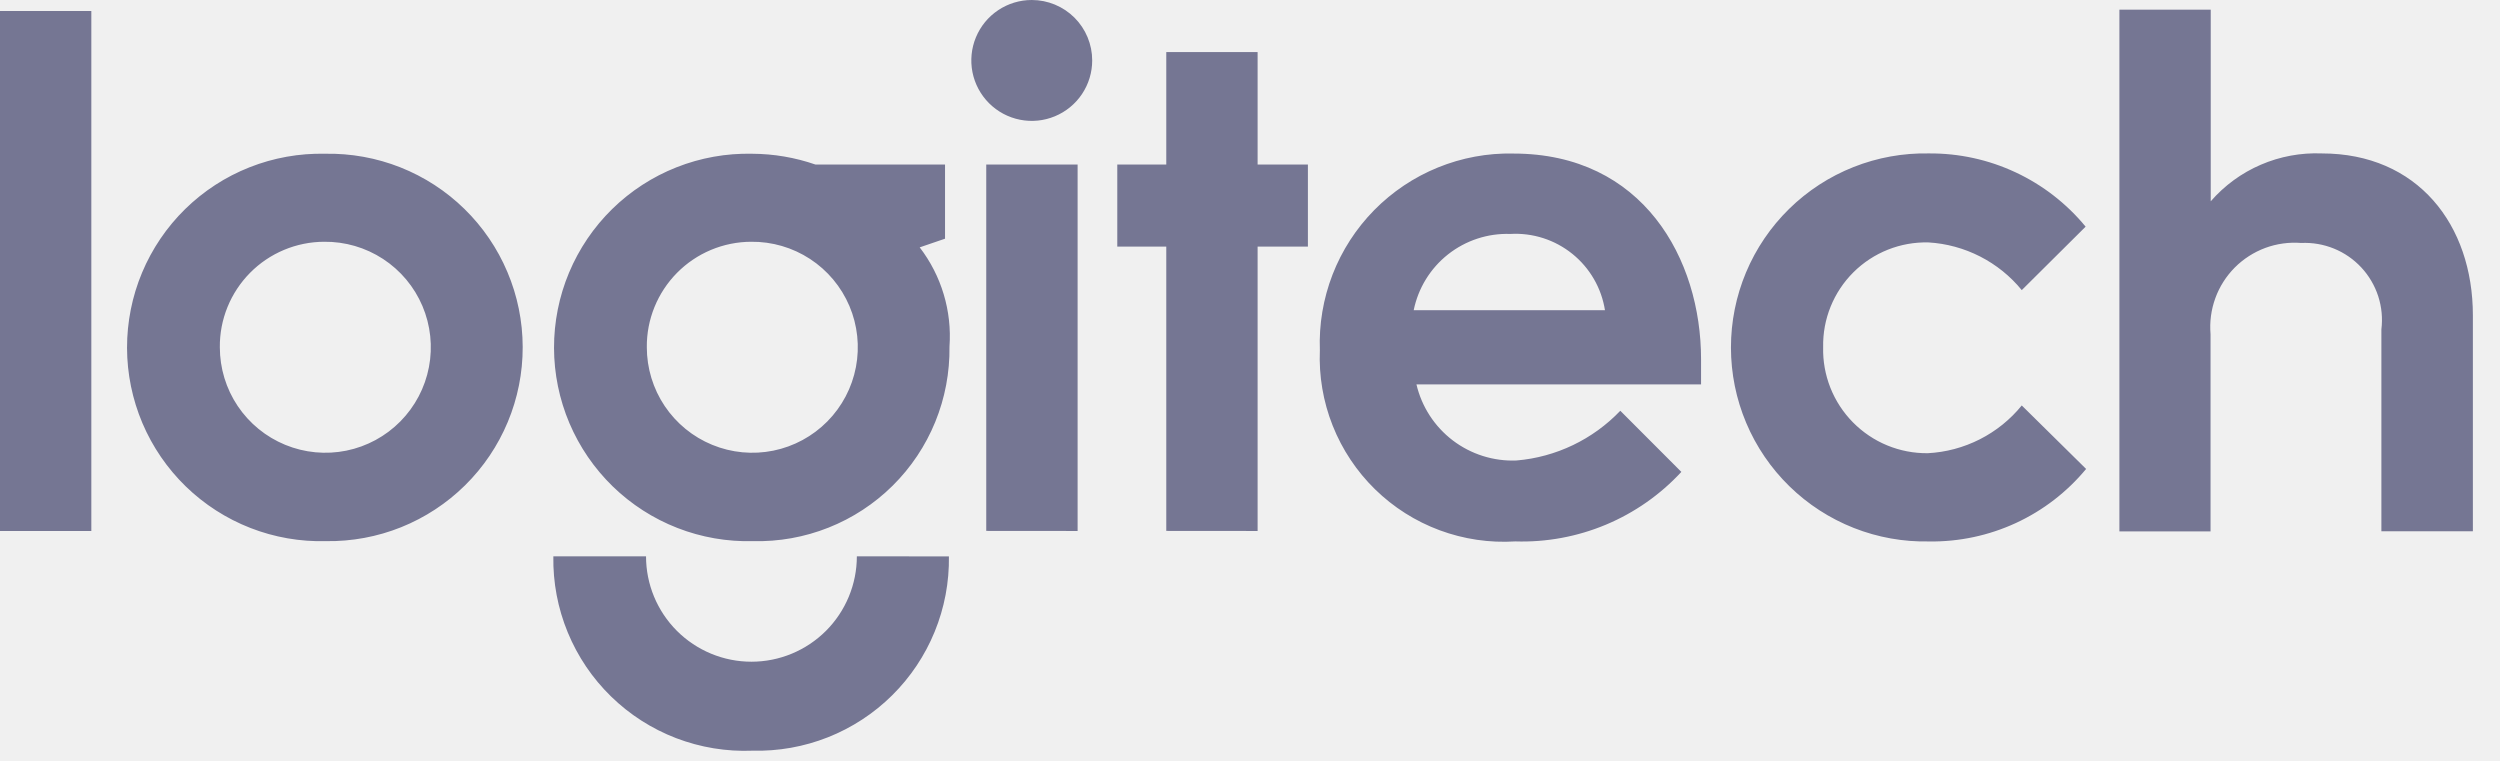
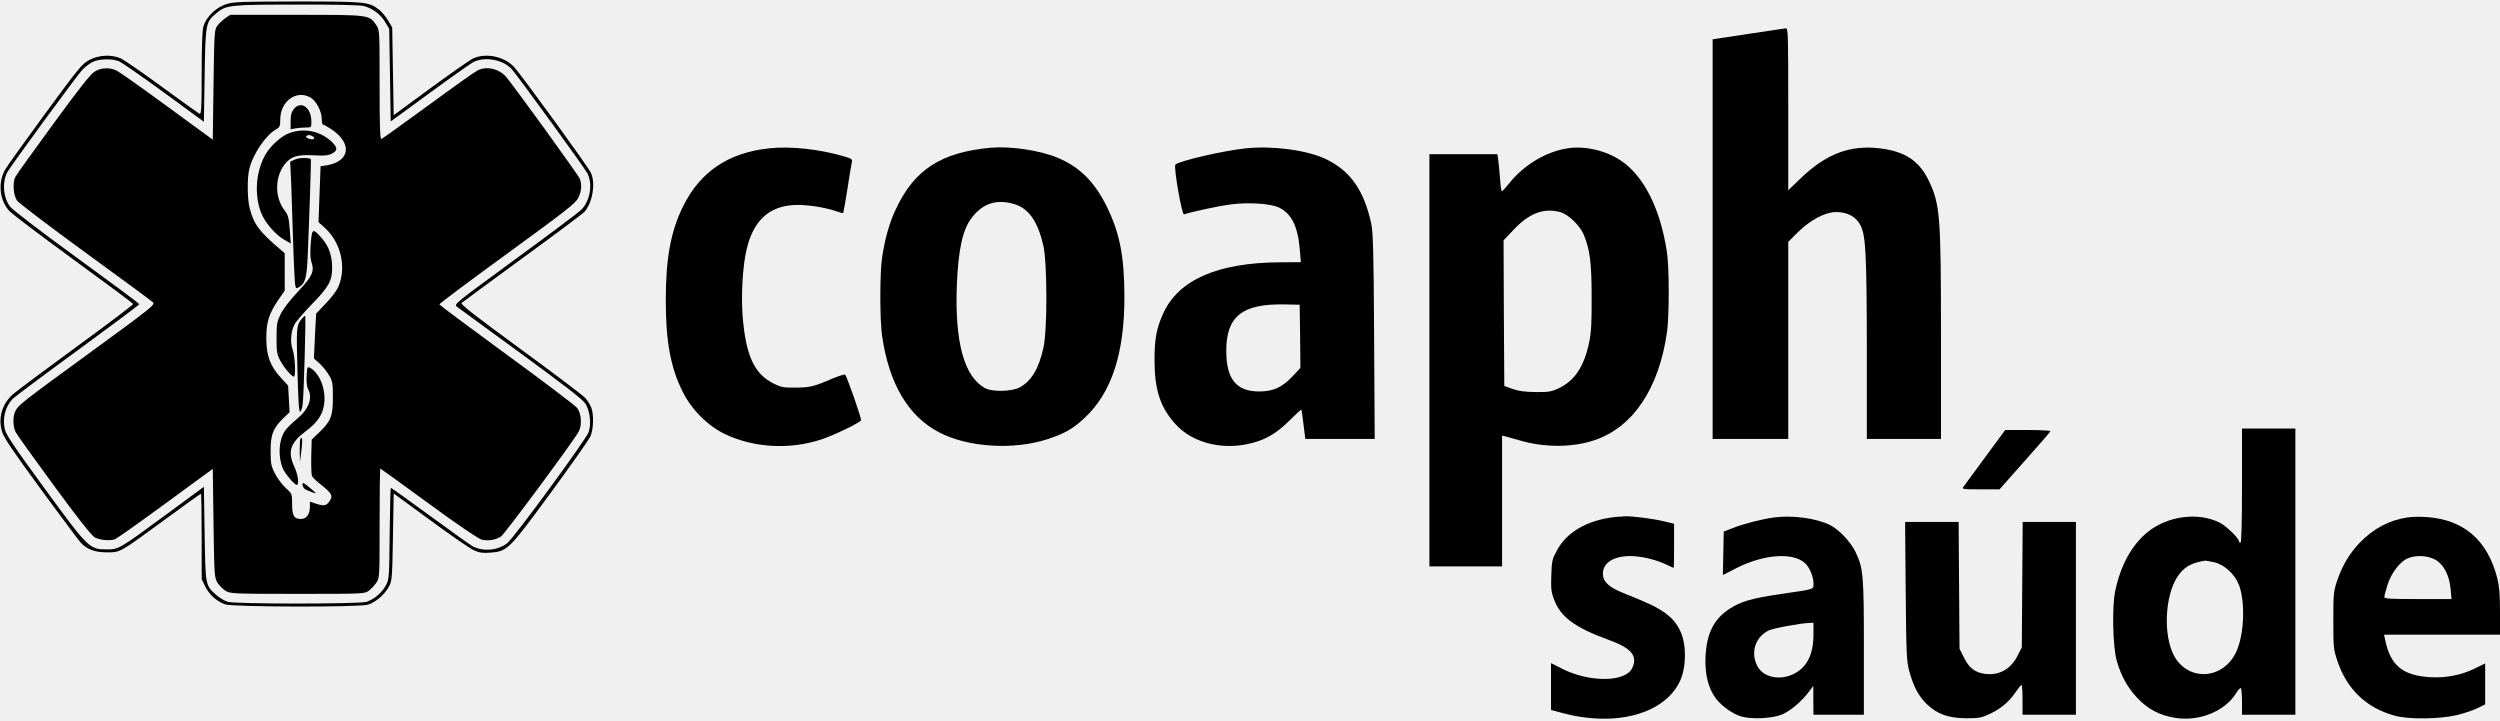
- <svg xmlns="http://www.w3.org/2000/svg" width="92" height="28" viewBox="0 0 92 28" fill="none">
-   <g clip-path="url(#clip0_14_9)">
-     <path d="M0 19.54V0.405H3.361V19.54H0ZM11.965 5.658C11.014 5.637 10.069 5.806 9.184 6.156C8.299 6.505 7.494 7.028 6.814 7.694C6.135 8.36 5.596 9.155 5.228 10.033C4.861 10.91 4.673 11.852 4.675 12.803C4.677 13.754 4.87 14.695 5.241 15.571C5.613 16.447 6.156 17.239 6.838 17.902C7.521 18.564 8.329 19.084 9.215 19.429C10.101 19.775 11.048 19.939 11.999 19.914C12.945 19.928 13.885 19.754 14.764 19.401C15.642 19.048 16.441 18.524 17.115 17.859C17.789 17.194 18.323 16.401 18.687 15.527C19.051 14.653 19.238 13.716 19.235 12.769C19.233 11.822 19.043 10.886 18.674 10.014C18.306 9.141 17.768 8.351 17.091 7.689C16.415 7.027 15.613 6.507 14.733 6.158C13.852 5.81 12.912 5.64 11.965 5.658ZM11.926 8.897C12.696 8.888 13.451 9.108 14.096 9.529C14.74 9.95 15.245 10.553 15.546 11.262C15.846 11.97 15.93 12.752 15.785 13.508C15.641 14.264 15.274 14.96 14.733 15.508C14.192 16.056 13.501 16.43 12.746 16.584C11.992 16.737 11.209 16.663 10.497 16.37C9.785 16.078 9.176 15.58 8.747 14.941C8.318 14.302 8.09 13.549 8.09 12.779C8.085 12.272 8.181 11.769 8.372 11.299C8.563 10.829 8.845 10.402 9.201 10.041C9.558 9.68 9.982 9.393 10.45 9.197C10.917 9.001 11.419 8.899 11.926 8.897ZM27.678 5.658C26.727 5.637 25.782 5.806 24.897 6.156C24.012 6.505 23.207 7.028 22.527 7.694C21.848 8.36 21.309 9.155 20.941 10.033C20.574 10.91 20.386 11.852 20.388 12.803C20.39 13.754 20.583 14.695 20.954 15.571C21.326 16.447 21.869 17.239 22.551 17.902C23.234 18.564 24.042 19.084 24.928 19.429C25.814 19.775 26.761 19.939 27.712 19.914C28.661 19.937 29.606 19.768 30.489 19.417C31.372 19.067 32.175 18.541 32.85 17.873C33.525 17.204 34.058 16.407 34.417 15.527C34.776 14.648 34.954 13.705 34.941 12.755C35.035 11.444 34.645 10.145 33.845 9.103L34.777 8.784V6.055H30.009C29.26 5.796 28.472 5.661 27.678 5.658ZM27.64 8.897C28.409 8.888 29.164 9.108 29.809 9.529C30.453 9.95 30.958 10.553 31.259 11.262C31.559 11.97 31.643 12.752 31.498 13.508C31.354 14.264 30.988 14.96 30.447 15.508C29.905 16.056 29.214 16.43 28.459 16.584C27.705 16.737 26.922 16.663 26.21 16.37C25.498 16.078 24.889 15.58 24.46 14.941C24.032 14.302 23.803 13.549 23.803 12.779C23.798 12.272 23.894 11.769 24.085 11.299C24.276 10.829 24.558 10.402 24.914 10.041C25.271 9.68 25.695 9.393 26.163 9.197C26.63 9.001 27.132 8.899 27.64 8.897ZM31.532 20.472C31.532 21.501 31.123 22.487 30.396 23.215C29.668 23.942 28.682 24.351 27.653 24.351C26.624 24.351 25.637 23.942 24.91 23.215C24.182 22.487 23.774 21.501 23.774 20.472H20.363C20.347 21.431 20.527 22.383 20.892 23.269C21.257 24.156 21.799 24.959 22.485 25.628C23.171 26.298 23.987 26.821 24.882 27.164C25.778 27.507 26.734 27.664 27.692 27.625C28.641 27.649 29.585 27.482 30.468 27.132C31.351 26.782 32.154 26.258 32.829 25.59C33.504 24.923 34.037 24.125 34.396 23.247C34.756 22.368 34.934 21.426 34.92 20.476L31.532 20.472ZM36.294 19.537V6.055H39.656V19.54L36.294 19.537ZM42.919 19.537V9.076H41.116V6.055H42.919V1.915H46.28V6.055H48.131V9.076H46.28V19.54L42.919 19.537ZM40.193 2.224C40.193 2.664 40.063 3.094 39.818 3.46C39.574 3.826 39.226 4.111 38.82 4.279C38.414 4.448 37.966 4.492 37.535 4.406C37.103 4.32 36.707 4.108 36.396 3.797C36.085 3.486 35.873 3.09 35.787 2.658C35.702 2.227 35.745 1.779 35.914 1.373C36.082 0.967 36.367 0.619 36.733 0.375C37.099 0.13 37.529 0 37.969 0C38.559 0 39.124 0.234 39.542 0.651C39.959 1.069 40.193 1.634 40.193 2.224ZM55.688 5.65C54.738 5.63 53.794 5.805 52.914 6.164C52.033 6.522 51.236 7.057 50.569 7.734C49.903 8.412 49.382 9.218 49.038 10.104C48.695 10.991 48.535 11.938 48.571 12.887C48.532 13.835 48.692 14.78 49.042 15.662C49.392 16.544 49.923 17.342 50.601 18.006C51.279 18.669 52.089 19.183 52.978 19.513C53.867 19.843 54.816 19.983 55.763 19.924C56.905 19.96 58.042 19.75 59.096 19.309C60.151 18.867 61.098 18.205 61.874 17.366L59.627 15.116C58.619 16.172 57.26 16.823 55.806 16.946C54.963 16.98 54.134 16.718 53.462 16.207C52.791 15.696 52.318 14.967 52.125 14.145H62.599V13.22C62.599 9.526 60.461 5.651 55.694 5.651L55.688 5.65ZM55.577 8.609C56.403 8.561 57.217 8.822 57.861 9.341C58.505 9.86 58.934 10.599 59.063 11.416H52.024C52.189 10.603 52.637 9.875 53.288 9.361C53.94 8.847 54.752 8.58 55.581 8.609H55.577ZM71.001 19.925C70.05 19.946 69.105 19.778 68.221 19.429C67.336 19.08 66.53 18.559 65.85 17.894C65.17 17.23 64.629 16.437 64.26 15.561C63.89 14.684 63.7 13.744 63.699 12.793C63.698 11.842 63.887 10.901 64.254 10.024C64.622 9.147 65.161 8.353 65.84 7.687C66.519 7.021 67.323 6.498 68.207 6.148C69.091 5.797 70.036 5.627 70.987 5.646C72.087 5.638 73.176 5.875 74.173 6.342C75.171 6.808 76.051 7.491 76.751 8.341L74.401 10.676C73.981 10.162 73.459 9.741 72.868 9.439C72.276 9.137 71.629 8.96 70.966 8.921C70.456 8.909 69.948 8.999 69.474 9.188C69 9.377 68.568 9.66 68.206 10.02C67.844 10.38 67.559 10.81 67.367 11.283C67.176 11.756 67.082 12.263 67.092 12.774C67.079 13.285 67.17 13.794 67.358 14.269C67.547 14.745 67.829 15.178 68.188 15.542C68.547 15.906 68.975 16.195 69.448 16.39C69.921 16.585 70.428 16.683 70.94 16.678C71.607 16.644 72.26 16.469 72.856 16.167C73.453 15.864 73.979 15.44 74.401 14.921L76.769 17.257C76.068 18.104 75.186 18.784 74.187 19.246C73.189 19.707 72.1 19.94 71 19.926L71.001 19.925ZM77.994 19.55V0.356H81.355V7.408C81.86 6.827 82.49 6.366 83.198 6.062C83.905 5.757 84.672 5.615 85.442 5.646C88.962 5.646 91.002 8.263 91.002 11.609V19.55H87.635V12.122C87.685 11.712 87.646 11.296 87.519 10.903C87.391 10.509 87.18 10.149 86.899 9.846C86.618 9.543 86.274 9.305 85.892 9.149C85.509 8.993 85.097 8.922 84.684 8.941C84.236 8.906 83.784 8.968 83.362 9.124C82.94 9.281 82.557 9.527 82.239 9.846C81.922 10.166 81.677 10.55 81.524 10.973C81.37 11.396 81.31 11.848 81.348 12.297V19.555H77.994V19.55Z" fill="#757693" />
+ <svg xmlns="http://www.w3.org/2000/svg" version="1.0" width="1686pt" height="486pt" viewBox="0 0 1686 486" preserveAspectRatio="xMidYMid meet">
+   <g transform="translate(0,486) scale(0.1,-0.1)" fill="#000000" stroke="none">
+     <path d="M1520 4830 c-65 -22 -130 -86 -148 -147 -8 -27 -12 -132 -12 -318 0 -239 -2 -276 -15 -272 -8 4 -122 85 -254 182 -132 97 -257 183 -278 192 -63 27 -149 22 -212 -12 -49 -27 -72 -56 -299 -365 -135 -184 -256 -353 -268 -375 -49 -88 -37 -205 28 -277 18 -20 213 -168 433 -328 220 -160 401 -295 403 -300 2 -4 -172 -136 -385 -291 -213 -156 -405 -299 -426 -318 -74 -67 -101 -160 -73 -253 13 -41 72 -129 262 -388 135 -184 255 -345 267 -358 43 -47 96 -67 177 -67 93 0 82 -6 392 221 130 96 240 174 243 174 3 0 5 -130 5 -288 l0 -288 25 -51 c28 -55 77 -99 134 -119 49 -18 905 -20 962 -2 51 15 114 69 142 122 21 39 22 56 27 334 l5 294 249 -182 c137 -101 269 -192 294 -202 36 -16 59 -19 109 -15 115 9 125 19 406 402 137 187 257 358 268 380 22 48 25 151 6 198 -8 18 -25 46 -39 62 -14 17 -211 165 -436 330 -313 229 -408 303 -399 312 7 6 192 142 412 303 220 160 408 301 418 313 54 65 74 187 43 260 -15 36 -470 663 -520 716 -68 73 -196 97 -281 54 -22 -12 -151 -102 -285 -200 l-245 -180 -5 296 -5 296 -28 47 c-15 26 -43 59 -62 74 -68 52 -93 54 -554 54 -391 -1 -431 -2 -481 -20z m935 -11 c59 -16 113 -57 143 -108 l27 -46 5 -312 5 -312 260 190 c143 105 277 199 297 210 77 40 201 17 259 -47 41 -46 491 -665 511 -704 36 -70 18 -183 -40 -243 -15 -16 -215 -166 -445 -334 -414 -303 -417 -305 -395 -322 13 -10 207 -151 431 -315 294 -215 416 -309 435 -338 30 -47 41 -135 22 -192 -16 -48 -508 -720 -551 -751 -65 -48 -159 -56 -230 -20 -16 9 -146 101 -289 206 -142 104 -261 189 -264 189 -3 0 -6 -138 -8 -307 -3 -296 -4 -310 -25 -350 -27 -51 -82 -96 -132 -112 -51 -15 -880 -15 -934 0 -21 6 -56 27 -78 46 -75 67 -73 61 -79 414 l-5 316 -250 -184 c-325 -239 -324 -238 -406 -238 -116 0 -124 8 -420 413 -211 289 -259 361 -267 400 -16 73 3 147 52 201 11 12 209 160 439 328 229 168 417 308 417 312 0 3 -192 146 -426 316 -262 191 -434 323 -449 345 -45 65 -51 163 -15 230 21 39 469 651 504 688 17 19 48 42 68 53 45 23 134 25 182 5 18 -8 154 -102 302 -210 l269 -197 5 313 c6 350 7 360 79 419 67 55 87 58 541 58 267 1 429 -3 455 -10z" />
+     <path d="M1520 4738 c-18 -13 -43 -36 -54 -51 -20 -27 -21 -43 -26 -399 l-5 -370 -305 223 c-168 123 -321 231 -340 241 -47 25 -107 23 -152 -5 -27 -16 -106 -116 -278 -352 -133 -181 -249 -343 -257 -359 -19 -37 -13 -121 11 -158 10 -15 216 -172 459 -349 243 -177 450 -329 459 -338 16 -15 -11 -37 -414 -331 -472 -344 -492 -360 -514 -401 -18 -37 -18 -103 1 -142 9 -18 125 -180 258 -361 158 -216 253 -336 274 -349 33 -19 101 -26 138 -14 11 4 164 112 340 241 l320 234 5 -367 c5 -354 6 -367 27 -401 12 -19 37 -44 55 -55 32 -19 51 -20 485 -20 442 0 452 0 480 21 15 11 38 36 51 54 22 33 22 36 22 401 0 203 2 369 5 369 2 0 149 -106 325 -235 193 -141 336 -239 358 -244 40 -11 93 -3 130 20 24 15 493 648 525 709 23 44 18 120 -10 158 -11 15 -224 177 -474 359 -250 183 -455 336 -456 340 -1 5 205 159 458 343 397 289 462 340 479 376 22 44 25 89 11 127 -10 26 -455 641 -500 691 -49 54 -132 72 -192 40 -17 -8 -166 -114 -332 -236 -166 -121 -307 -222 -314 -225 -10 -4 -13 68 -13 364 0 367 0 370 -22 403 -49 71 -41 70 -539 70 l-446 0 -33 -22z m576 -537 c38 -23 74 -94 74 -144 0 -20 4 -37 8 -37 5 0 30 -14 56 -31 143 -95 128 -217 -30 -244 l-42 -6 -7 -188 -7 -189 44 -40 c109 -100 146 -268 89 -398 -11 -25 -49 -75 -85 -112 l-64 -67 -8 -152 -7 -151 37 -32 c20 -18 49 -54 64 -79 25 -42 27 -55 27 -151 0 -126 -13 -160 -91 -235 l-52 -50 -3 -115 c-1 -63 1 -122 5 -130 3 -9 31 -36 62 -60 71 -56 80 -74 59 -106 -23 -35 -38 -39 -90 -22 l-45 15 0 -36 c0 -49 -24 -81 -60 -81 -47 0 -60 22 -60 101 0 69 0 69 -45 110 -24 23 -57 67 -72 98 -25 49 -28 67 -28 151 0 110 17 153 87 221 l41 39 -5 90 -5 89 -51 56 c-69 76 -95 144 -96 260 -1 109 17 169 80 261 l44 64 0 126 0 126 -31 27 c-139 118 -177 168 -205 276 -16 59 -18 202 -3 264 23 100 113 233 183 270 23 13 26 21 26 65 0 125 112 204 206 147z" />
+     <path d="M1981 4124 c-16 -20 -21 -41 -21 -82 l0 -54 31 6 c17 3 49 6 70 6 39 0 39 0 39 40 0 95 -71 145 -119 84z" />
+     <path d="M1953 3963 c-56 -19 -132 -89 -166 -151 -62 -114 -72 -264 -27 -385 25 -66 98 -151 159 -185 l42 -24 -7 94 c-6 80 -11 98 -34 128 -67 86 -68 220 -3 308 42 56 84 70 194 65 76 -5 101 -2 127 11 41 21 40 41 -2 81 -76 71 -184 94 -283 58z m157 -23 c8 -5 11 -12 8 -16 -11 -10 -60 5 -53 16 8 12 26 12 45 0z" />
+     <path d="M1991 3785 l-34 -15 7 -148 c3 -81 8 -232 11 -337 3 -104 8 -232 11 -282 5 -86 7 -92 24 -83 48 26 58 59 65 210 10 229 24 654 22 656 -12 12 -79 11 -106 -1z" />
+     <path d="M2096 3220 c-5 -60 -4 -102 4 -126 22 -64 7 -97 -90 -200 -53 -56 -100 -117 -117 -152 -25 -51 -28 -67 -28 -162 0 -91 3 -111 24 -150 23 -46 78 -110 93 -110 14 0 8 136 -8 181 -18 51 -13 122 12 171 9 18 61 78 114 133 117 120 140 160 140 248 0 80 -21 143 -66 196 -65 75 -70 73 -78 -29z" />
+     <path d="M2038 2713 c-39 -45 -40 -56 -32 -349 5 -200 10 -284 18 -281 6 2 14 24 17 48 8 55 23 599 17 599 -3 0 -12 -8 -20 -17z" />
+     <path d="M2068 2324 c-2 -39 2 -74 9 -87 34 -61 6 -136 -75 -203 -31 -25 -67 -60 -79 -78 -43 -60 -50 -172 -16 -254 14 -35 79 -112 94 -112 18 0 9 69 -16 122 -47 102 -28 161 76 239 82 61 118 116 126 192 10 97 -33 203 -97 237 -17 9 -19 4 -22 -56z" />
+     <path d="M2028 1904 c-5 -4 -7 -41 -7 -83 l2 -76 9 70 c9 74 8 102 -4 89z" />
+     <path d="M2040 1591 c0 -11 9 -25 19 -31 27 -14 71 -30 71 -26 0 2 -20 20 -45 40 -40 33 -45 35 -45 17z" />
+     <path d="M11788 4631 l-238 -36 0 -1347 0 -1348 255 0 255 0 0 664 0 665 65 65 c83 82 184 136 259 136 76 0 135 -33 164 -91 35 -71 41 -195 42 -846 l0 -593 250 0 250 0 0 688 c0 827 -6 896 -85 1059 -64 129 -159 192 -324 212 -205 26 -368 -37 -543 -207 l-78 -75 0 546 c0 515 -1 547 -17 546 -10 -1 -125 -18 -255 -38z" />
+     <path d="M5190 3860 c-278 -29 -469 -158 -585 -395 -82 -168 -115 -348 -115 -630 0 -277 32 -452 113 -615 60 -122 170 -232 287 -288 195 -92 434 -106 648 -36 87 29 262 113 269 130 4 11 -94 292 -107 307 -4 4 -42 -8 -86 -26 -122 -53 -152 -61 -249 -61 -79 -1 -97 2 -147 27 -130 64 -187 186 -209 446 -12 144 -1 345 26 459 45 191 147 288 315 299 78 6 210 -14 291 -42 23 -8 43 -14 45 -12 2 1 15 75 29 162 13 88 27 170 30 182 4 19 -2 24 -52 38 -165 49 -360 70 -503 55z" />
+     <path d="M6685 3864 c-337 -30 -519 -147 -644 -416 -42 -88 -72 -193 -92 -323 -16 -102 -16 -425 0 -532 47 -321 176 -540 383 -648 195 -103 507 -122 738 -45 111 37 169 70 246 143 180 168 267 433 267 812 0 274 -31 432 -118 610 -83 169 -184 270 -337 333 -116 48 -312 77 -443 66z m154 -380 c98 -29 159 -115 197 -279 27 -115 28 -571 1 -690 -31 -141 -82 -226 -161 -268 -53 -28 -184 -31 -232 -5 -142 77 -206 310 -191 698 10 238 39 372 100 451 75 98 168 128 286 93z" />
+     <path d="M8405 3860 c-149 -15 -453 -85 -478 -110 -14 -13 44 -342 58 -336 39 15 234 57 310 67 126 16 272 7 331 -21 85 -41 127 -128 140 -284 l7 -84 -139 -1 c-421 -2 -685 -117 -789 -344 -46 -101 -59 -172 -59 -322 1 -197 40 -315 144 -428 108 -119 300 -171 482 -132 113 23 193 68 282 157 43 43 80 77 82 75 2 -2 9 -47 15 -100 l12 -97 234 0 234 0 -4 693 c-3 578 -7 704 -20 762 -49 223 -141 353 -305 432 -125 60 -354 91 -537 73z m363 -1268 l2 -213 -52 -56 c-71 -75 -131 -103 -226 -103 -155 0 -222 83 -222 275 0 231 107 317 390 312 l105 -2 3 -213z" />
+     <path d="M10574 3860 c-148 -22 -299 -113 -399 -240 -22 -27 -43 -50 -46 -50 -4 0 -10 39 -13 88 -4 48 -9 104 -12 125 l-6 37 -229 0 -229 0 0 -1390 0 -1390 245 0 245 0 0 441 0 441 23 -5 c12 -3 53 -15 92 -26 168 -50 359 -50 507 0 260 87 435 346 490 727 16 111 16 443 -1 547 -45 291 -156 509 -310 612 -99 67 -242 101 -357 83z m-50 -431 c53 -15 129 -88 156 -150 42 -99 54 -189 54 -424 1 -175 -3 -237 -17 -305 -34 -163 -98 -258 -206 -309 -50 -23 -67 -26 -156 -25 -71 1 -116 7 -155 21 l-55 20 -3 491 -2 491 66 70 c107 114 206 151 318 120z" />
+     <path d="M15120 1585 c0 -250 -4 -385 -10 -385 -5 0 -10 4 -10 9 0 20 -86 104 -130 126 -144 73 -350 46 -485 -62 -109 -88 -185 -227 -221 -404 -21 -105 -15 -372 11 -464 28 -100 73 -182 137 -250 72 -77 151 -119 256 -136 163 -27 337 44 413 167 11 19 25 34 30 34 5 0 9 -40 9 -90 l0 -90 180 0 180 0 0 965 0 965 -180 0 -180 0 0 -385z m-191 -516 c71 -15 143 -81 171 -155 43 -116 35 -330 -17 -446 -90 -202 -347 -206 -432 -8 -67 157 -43 421 50 533 41 50 84 72 171 86 4 0 30 -4 57 -10z" />
+     <path d="M13389 1778 c-74 -100 -140 -190 -147 -200 -13 -17 -7 -18 115 -18 l128 0 170 192 c94 105 172 195 173 200 2 4 -66 8 -151 8 l-154 0 -134 -182z" />
+     <path d="M10890 1373 c-186 -21 -324 -101 -390 -225 -32 -58 -35 -71 -38 -168 -3 -90 -1 -113 19 -164 43 -117 141 -189 367 -271 155 -56 198 -108 160 -190 -44 -96 -286 -99 -471 -6 l-77 39 0 -158 0 -158 79 -21 c355 -96 686 -6 790 214 43 91 46 237 7 330 -26 60 -63 104 -127 145 -55 35 -80 47 -262 121 -99 40 -137 76 -137 131 0 72 72 118 185 118 70 0 172 -24 235 -54 30 -14 55 -26 57 -26 2 0 3 67 3 149 l0 149 -63 15 c-70 18 -224 38 -272 35 -16 -1 -46 -3 -65 -5z" />
+     <path d="M11962 1370 c-85 -12 -206 -43 -278 -72 l-59 -23 -3 -146 -3 -147 98 50 c181 90 374 104 455 31 30 -26 58 -92 58 -135 0 -45 17 -39 -220 -74 -198 -29 -270 -50 -349 -102 -104 -69 -151 -164 -159 -319 -5 -121 18 -215 71 -285 39 -51 113 -103 170 -120 71 -20 203 -14 271 12 59 23 140 92 193 165 l22 30 0 -97 1 -98 170 0 170 0 0 453 c0 492 -4 533 -56 644 -32 67 -111 151 -172 182 -91 46 -255 68 -380 51z m268 -792 c-1 -134 -44 -218 -133 -263 -96 -47 -207 -23 -246 54 -46 90 -14 193 74 238 28 15 215 50 278 52 l27 1 0 -82z" />
+     <path d="M16234 1370 c-123 -19 -227 -74 -321 -171 -67 -70 -117 -154 -151 -254 -25 -76 -26 -90 -26 -270 0 -180 1 -194 27 -271 64 -193 196 -319 389 -371 93 -26 304 -23 420 5 49 12 110 33 138 47 l50 25 0 138 0 138 -67 -33 c-93 -46 -197 -66 -303 -60 -188 11 -270 80 -305 254 l-7 33 391 0 391 0 0 153 c0 120 -4 171 -19 230 -66 255 -226 393 -476 410 -44 3 -103 2 -131 -3z m187 -283 c58 -31 97 -104 106 -199 l6 -68 -227 0 c-187 0 -226 2 -226 14 0 8 9 43 20 78 24 77 77 150 128 178 53 28 137 26 193 -3z" />
+     <path d="M12852 873 c4 -440 6 -473 26 -546 28 -101 64 -167 122 -221 68 -63 142 -89 260 -90 83 0 102 3 154 27 77 35 134 83 177 146 19 28 37 51 42 51 4 0 7 -45 7 -100 l0 -100 180 0 180 0 0 650 0 650 -180 0 -179 0 -3 -423 -3 -423 -30 -59 c-46 -90 -127 -133 -221 -119 -65 9 -105 40 -139 109 l-30 60 -3 428 -3 427 -181 0 -180 0 4 -467z" />
  </g>
-   <defs>
-     <clipPath id="clip0_14_9">
-       <rect width="91.001" height="27.625" fill="white" />
-     </clipPath>
-   </defs>
</svg>
